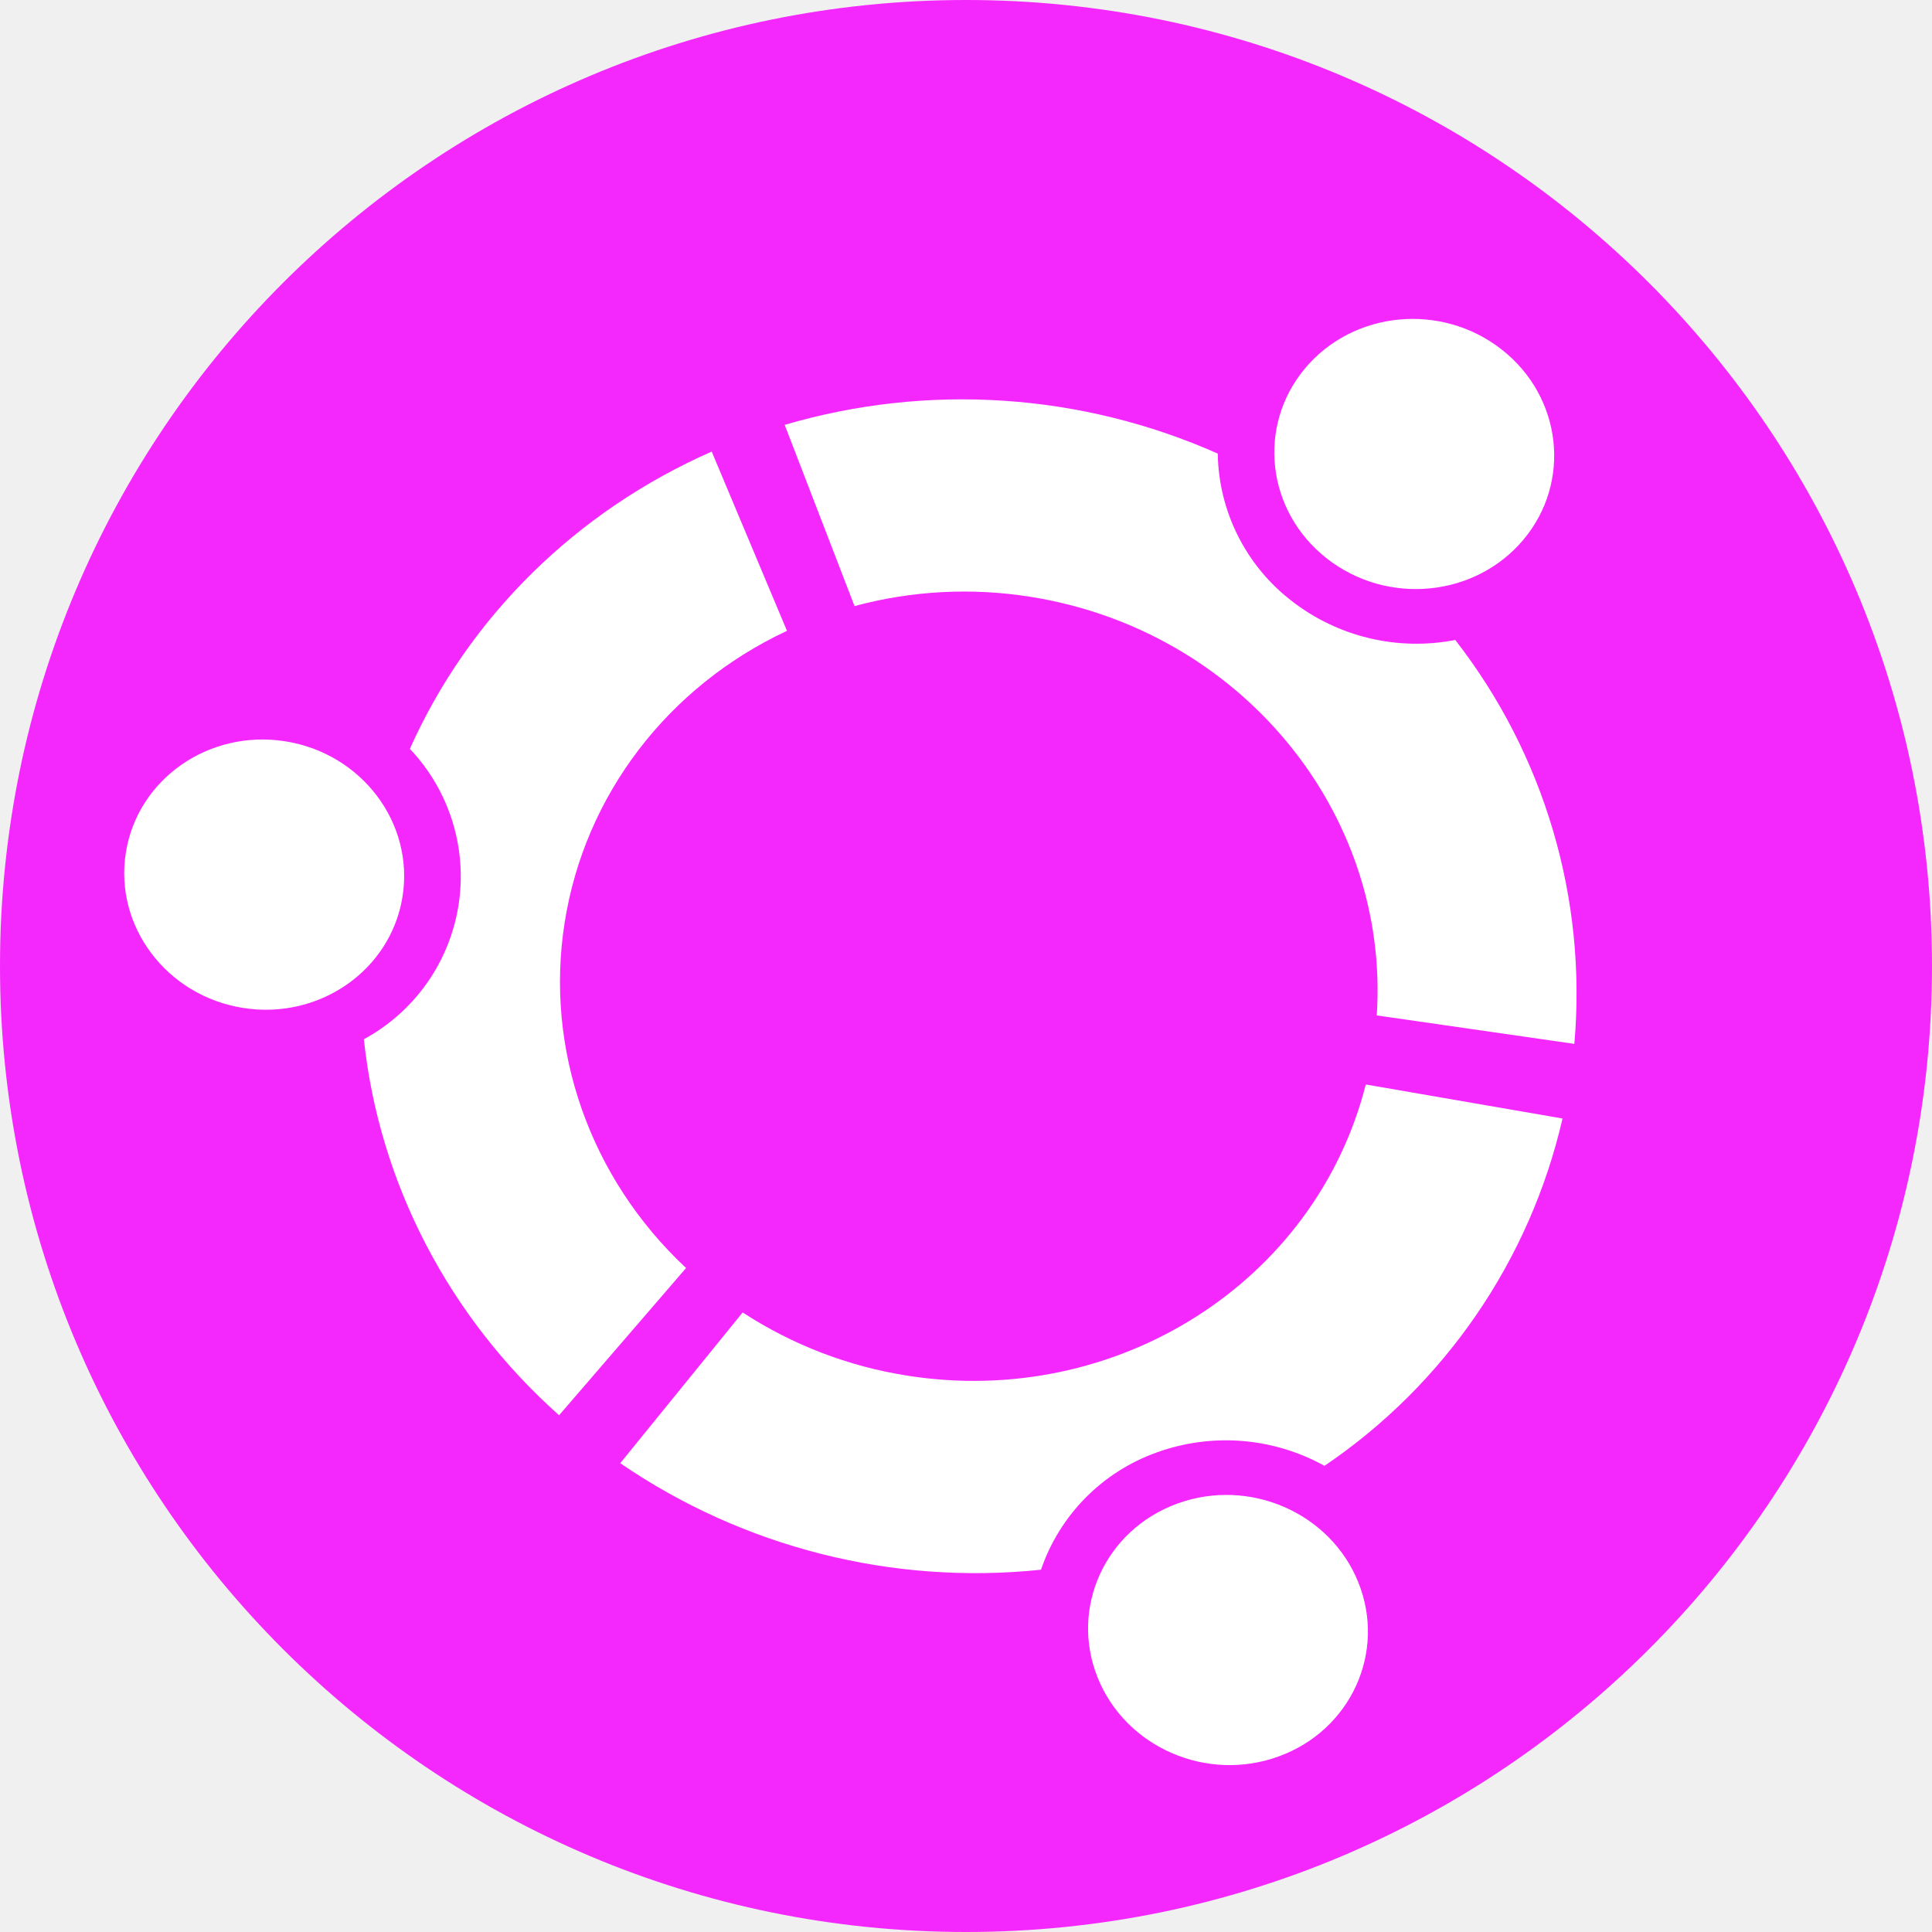
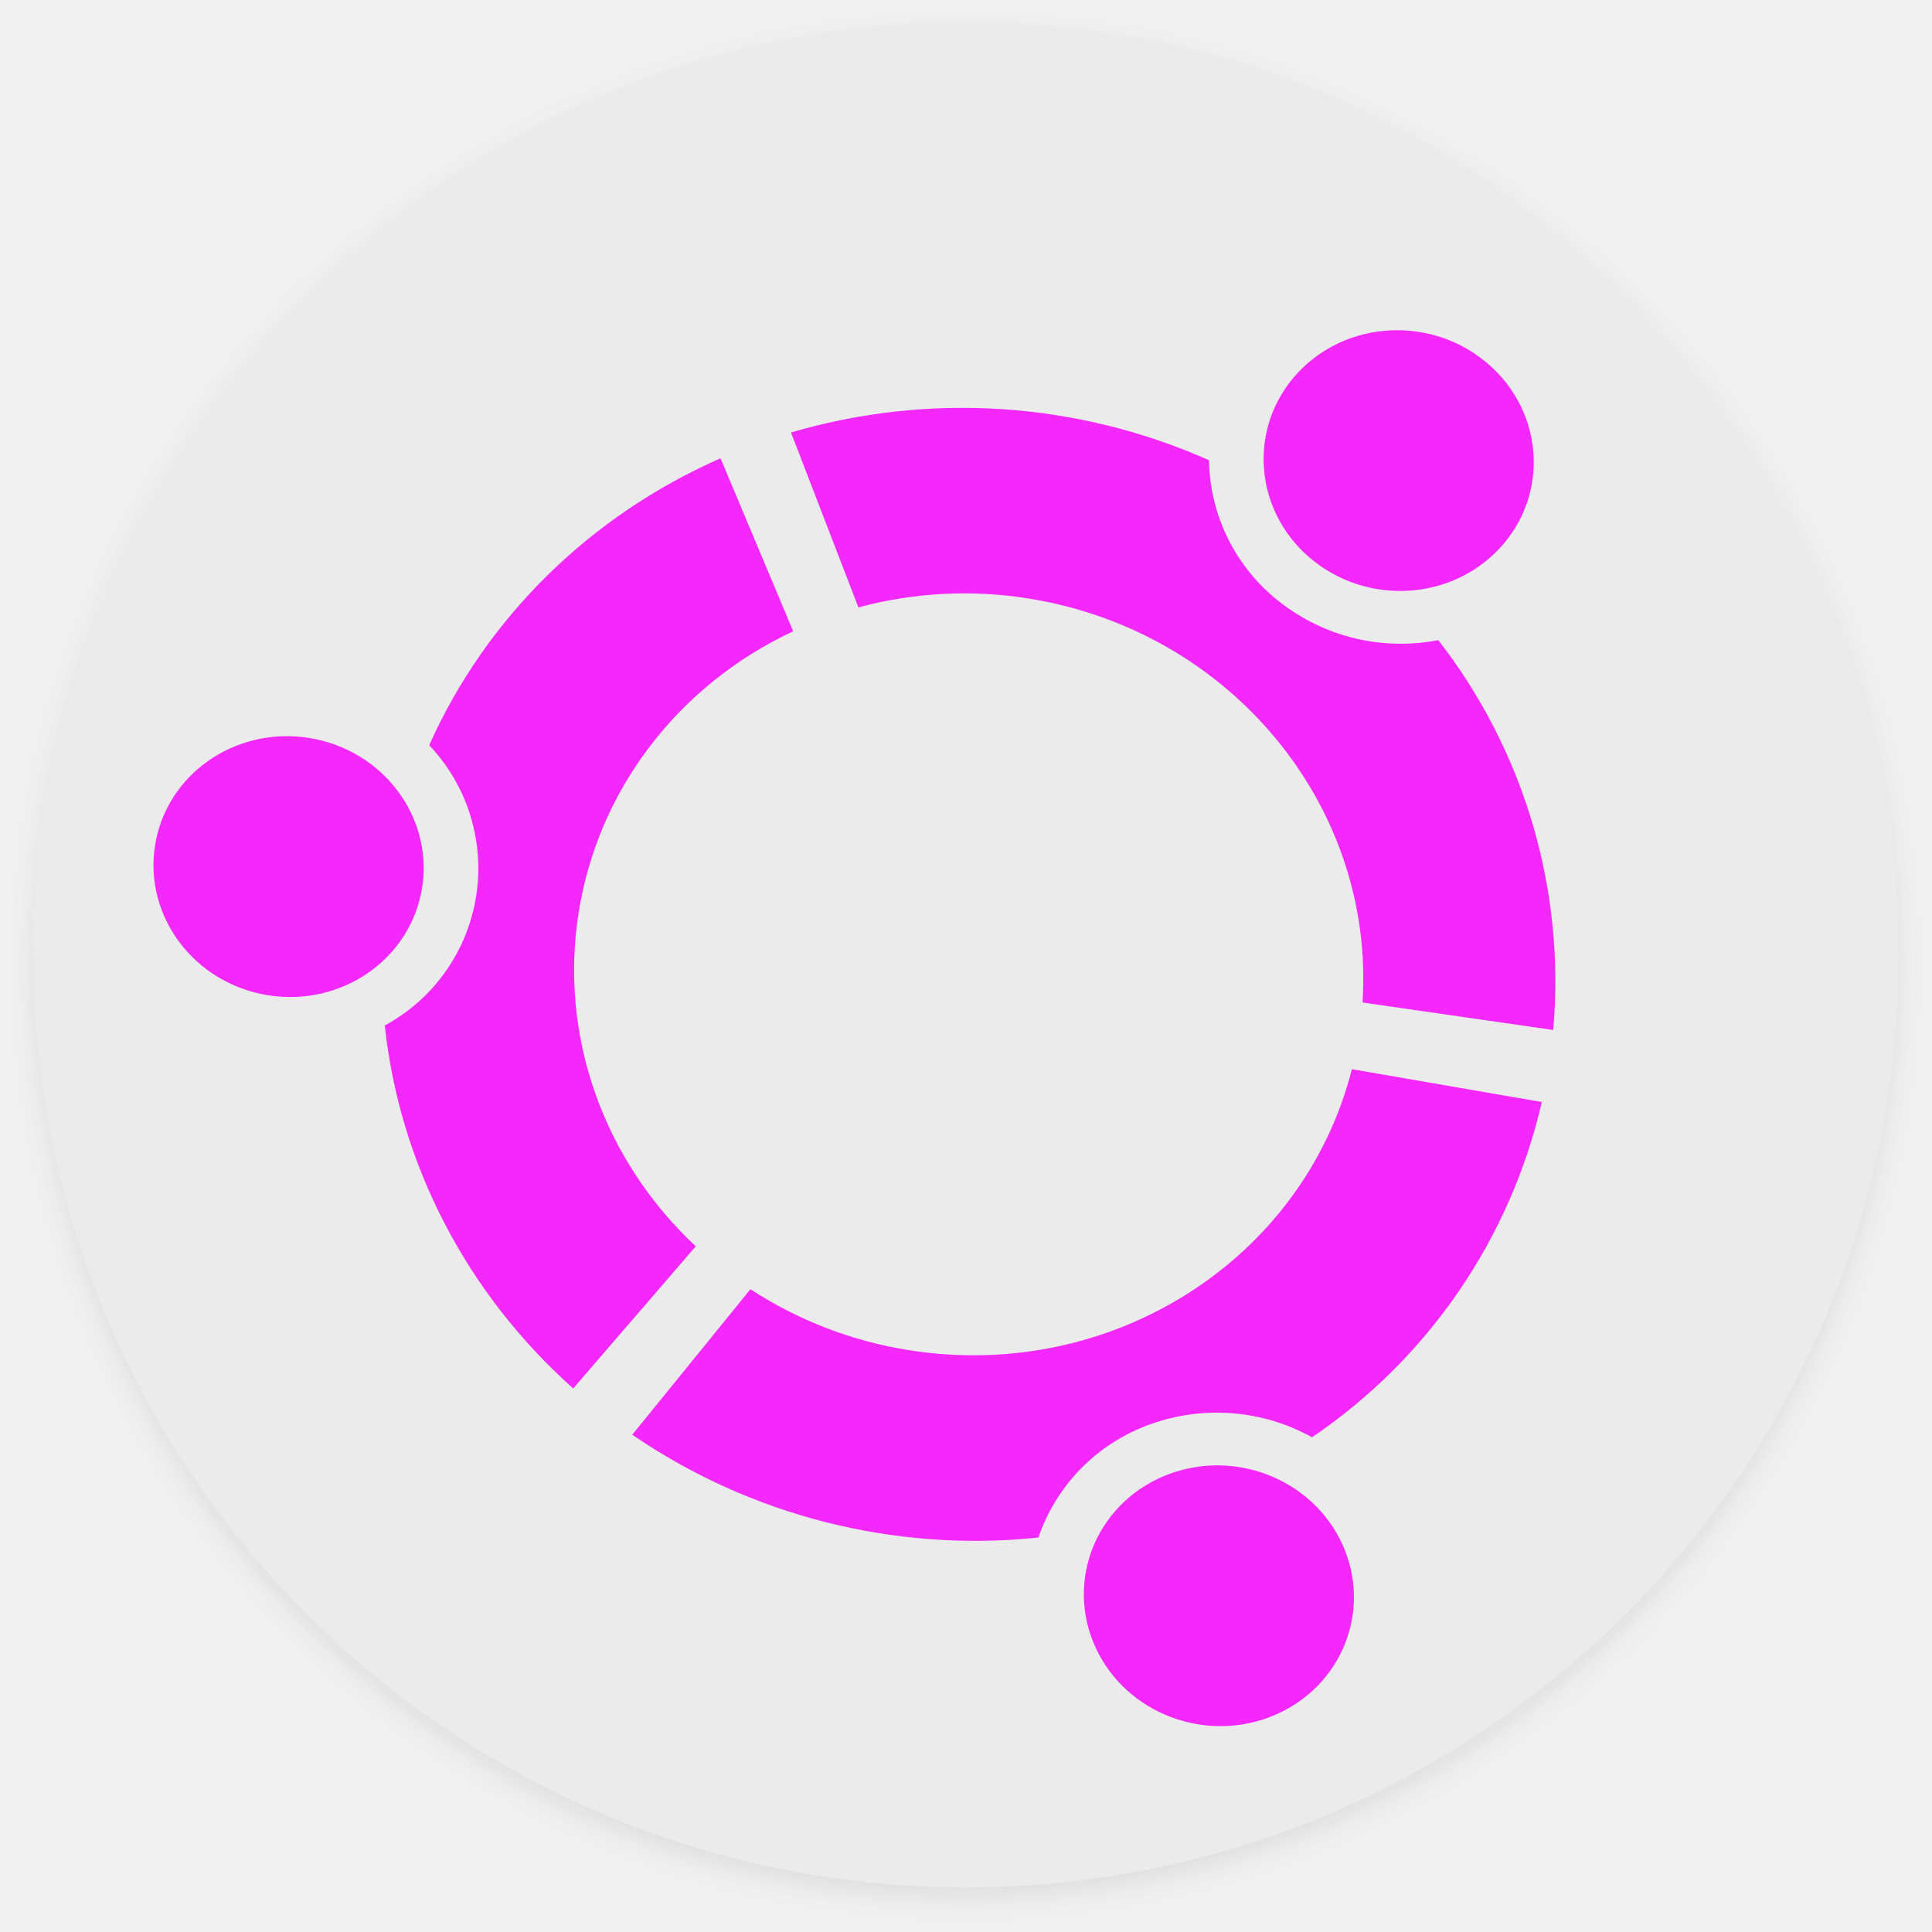
- <svg xmlns="http://www.w3.org/2000/svg" width="500" height="500" viewBox="0 0 500 500">
-   <g transform="translate(-731 -148)">
-     <circle cx="250" cy="250" r="250" transform="translate(731 148)" fill="#f428fc" />
-     <path d="M60.341,189.509c-20.027,0-36.258,15.64-36.258,34.932s16.231,34.932,36.252,34.932,36.252-15.64,36.252-34.932S80.36,189.511,60.34,189.509ZM319.166,348.268c-17.333,9.641-23.274,31-13.269,47.7s32.168,22.426,49.5,12.785,23.273-31,13.268-47.7S336.5,338.622,319.166,348.268ZM139.081,224.447c-.023-33.238,16.78-64.4,45.019-83.484L157.6,98.191c-32.2,20.71-55.376,52.1-65.12,88.206a47.943,47.943,0,0,1,0,76.088C102.21,298.6,125.388,330,157.6,350.7l26.5-42.783c-28.241-19.08-45.044-50.237-45.019-83.472ZM244.965,122.409c54.828,0,100.593,40.343,105.462,92.977l51.655-.723a148.936,148.936,0,0,0-46.79-98.42,52.594,52.594,0,0,1-43.492-3.407,49.077,49.077,0,0,1-24.764-34.62A162.982,162.982,0,0,0,175.173,88.406L200.362,131.9a108.819,108.819,0,0,1,44.605-9.491Zm0,204.066a108.832,108.832,0,0,1-44.6-9.491l-25.189,43.493a162.771,162.771,0,0,0,111.862,10.191,49.077,49.077,0,0,1,24.764-34.62,52.594,52.594,0,0,1,43.492-3.407,148.936,148.936,0,0,0,46.79-98.42l-51.667-.734c-4.848,52.637-50.611,92.992-105.452,92.988Zm74.189-225.87c17.336,9.647,39.5,3.923,49.513-12.783s4.065-38.067-13.274-47.708-39.506-3.91-49.508,12.8S301.817,90.97,319.153,100.605Z" transform="translate(774.889 143.234) rotate(9)" fill="#fff" />
+ <svg xmlns="http://www.w3.org/2000/svg" width="518" height="518" viewBox="0 0 518 518">
+   <defs>
+     <filter id="a" x="0" y="0" width="518" height="518" filterUnits="userSpaceOnUse">
+       <feOffset dy="3" input="SourceAlpha" />
+       <feGaussianBlur stdDeviation="3" result="b" />
+       <feFlood flood-color="#8e8e8e" flood-opacity="0.161" />
+       <feComposite operator="in" in2="b" />
+       <feComposite in="SourceGraphic" />
+     </filter>
+   </defs>
+   <g transform="translate(-722 -142)">
+     <g transform="matrix(1, 0, 0, 1, 722, 142)" filter="url(#a)">
+       <circle cx="250" cy="250" r="250" transform="translate(9 6)" fill="#ebebeb" />
+     </g>
+     <path d="M60.341,189.509c-20.027,0-36.258,15.64-36.258,34.932s16.231,34.932,36.252,34.932,36.252-15.64,36.252-34.932S80.36,189.511,60.34,189.509ZM319.166,348.268c-17.333,9.641-23.274,31-13.269,47.7s32.168,22.426,49.5,12.785,23.273-31,13.268-47.7S336.5,338.622,319.166,348.268ZM139.081,224.447c-.023-33.238,16.78-64.4,45.019-83.484L157.6,98.191c-32.2,20.71-55.376,52.1-65.12,88.206a47.943,47.943,0,0,1,0,76.088C102.21,298.6,125.388,330,157.6,350.7l26.5-42.783c-28.241-19.08-45.044-50.237-45.019-83.472ZM244.965,122.409c54.828,0,100.593,40.343,105.462,92.977l51.655-.723a148.936,148.936,0,0,0-46.79-98.42,52.594,52.594,0,0,1-43.492-3.407,49.077,49.077,0,0,1-24.764-34.62A162.982,162.982,0,0,0,175.173,88.406L200.362,131.9a108.819,108.819,0,0,1,44.605-9.491Zm0,204.066a108.832,108.832,0,0,1-44.6-9.491l-25.189,43.493a162.771,162.771,0,0,0,111.862,10.191,49.077,49.077,0,0,1,24.764-34.62,52.594,52.594,0,0,1,43.492-3.407,148.936,148.936,0,0,0,46.79-98.42l-51.667-.734c-4.848,52.637-50.611,92.992-105.452,92.988Zm74.189-225.87c17.336,9.647,39.5,3.923,49.513-12.783s4.065-38.067-13.274-47.708-39.506-3.91-49.508,12.8S301.817,90.97,319.153,100.605Z" transform="translate(774.889 143.234) rotate(9)" fill="#f428fc" />
  </g>
</svg>
